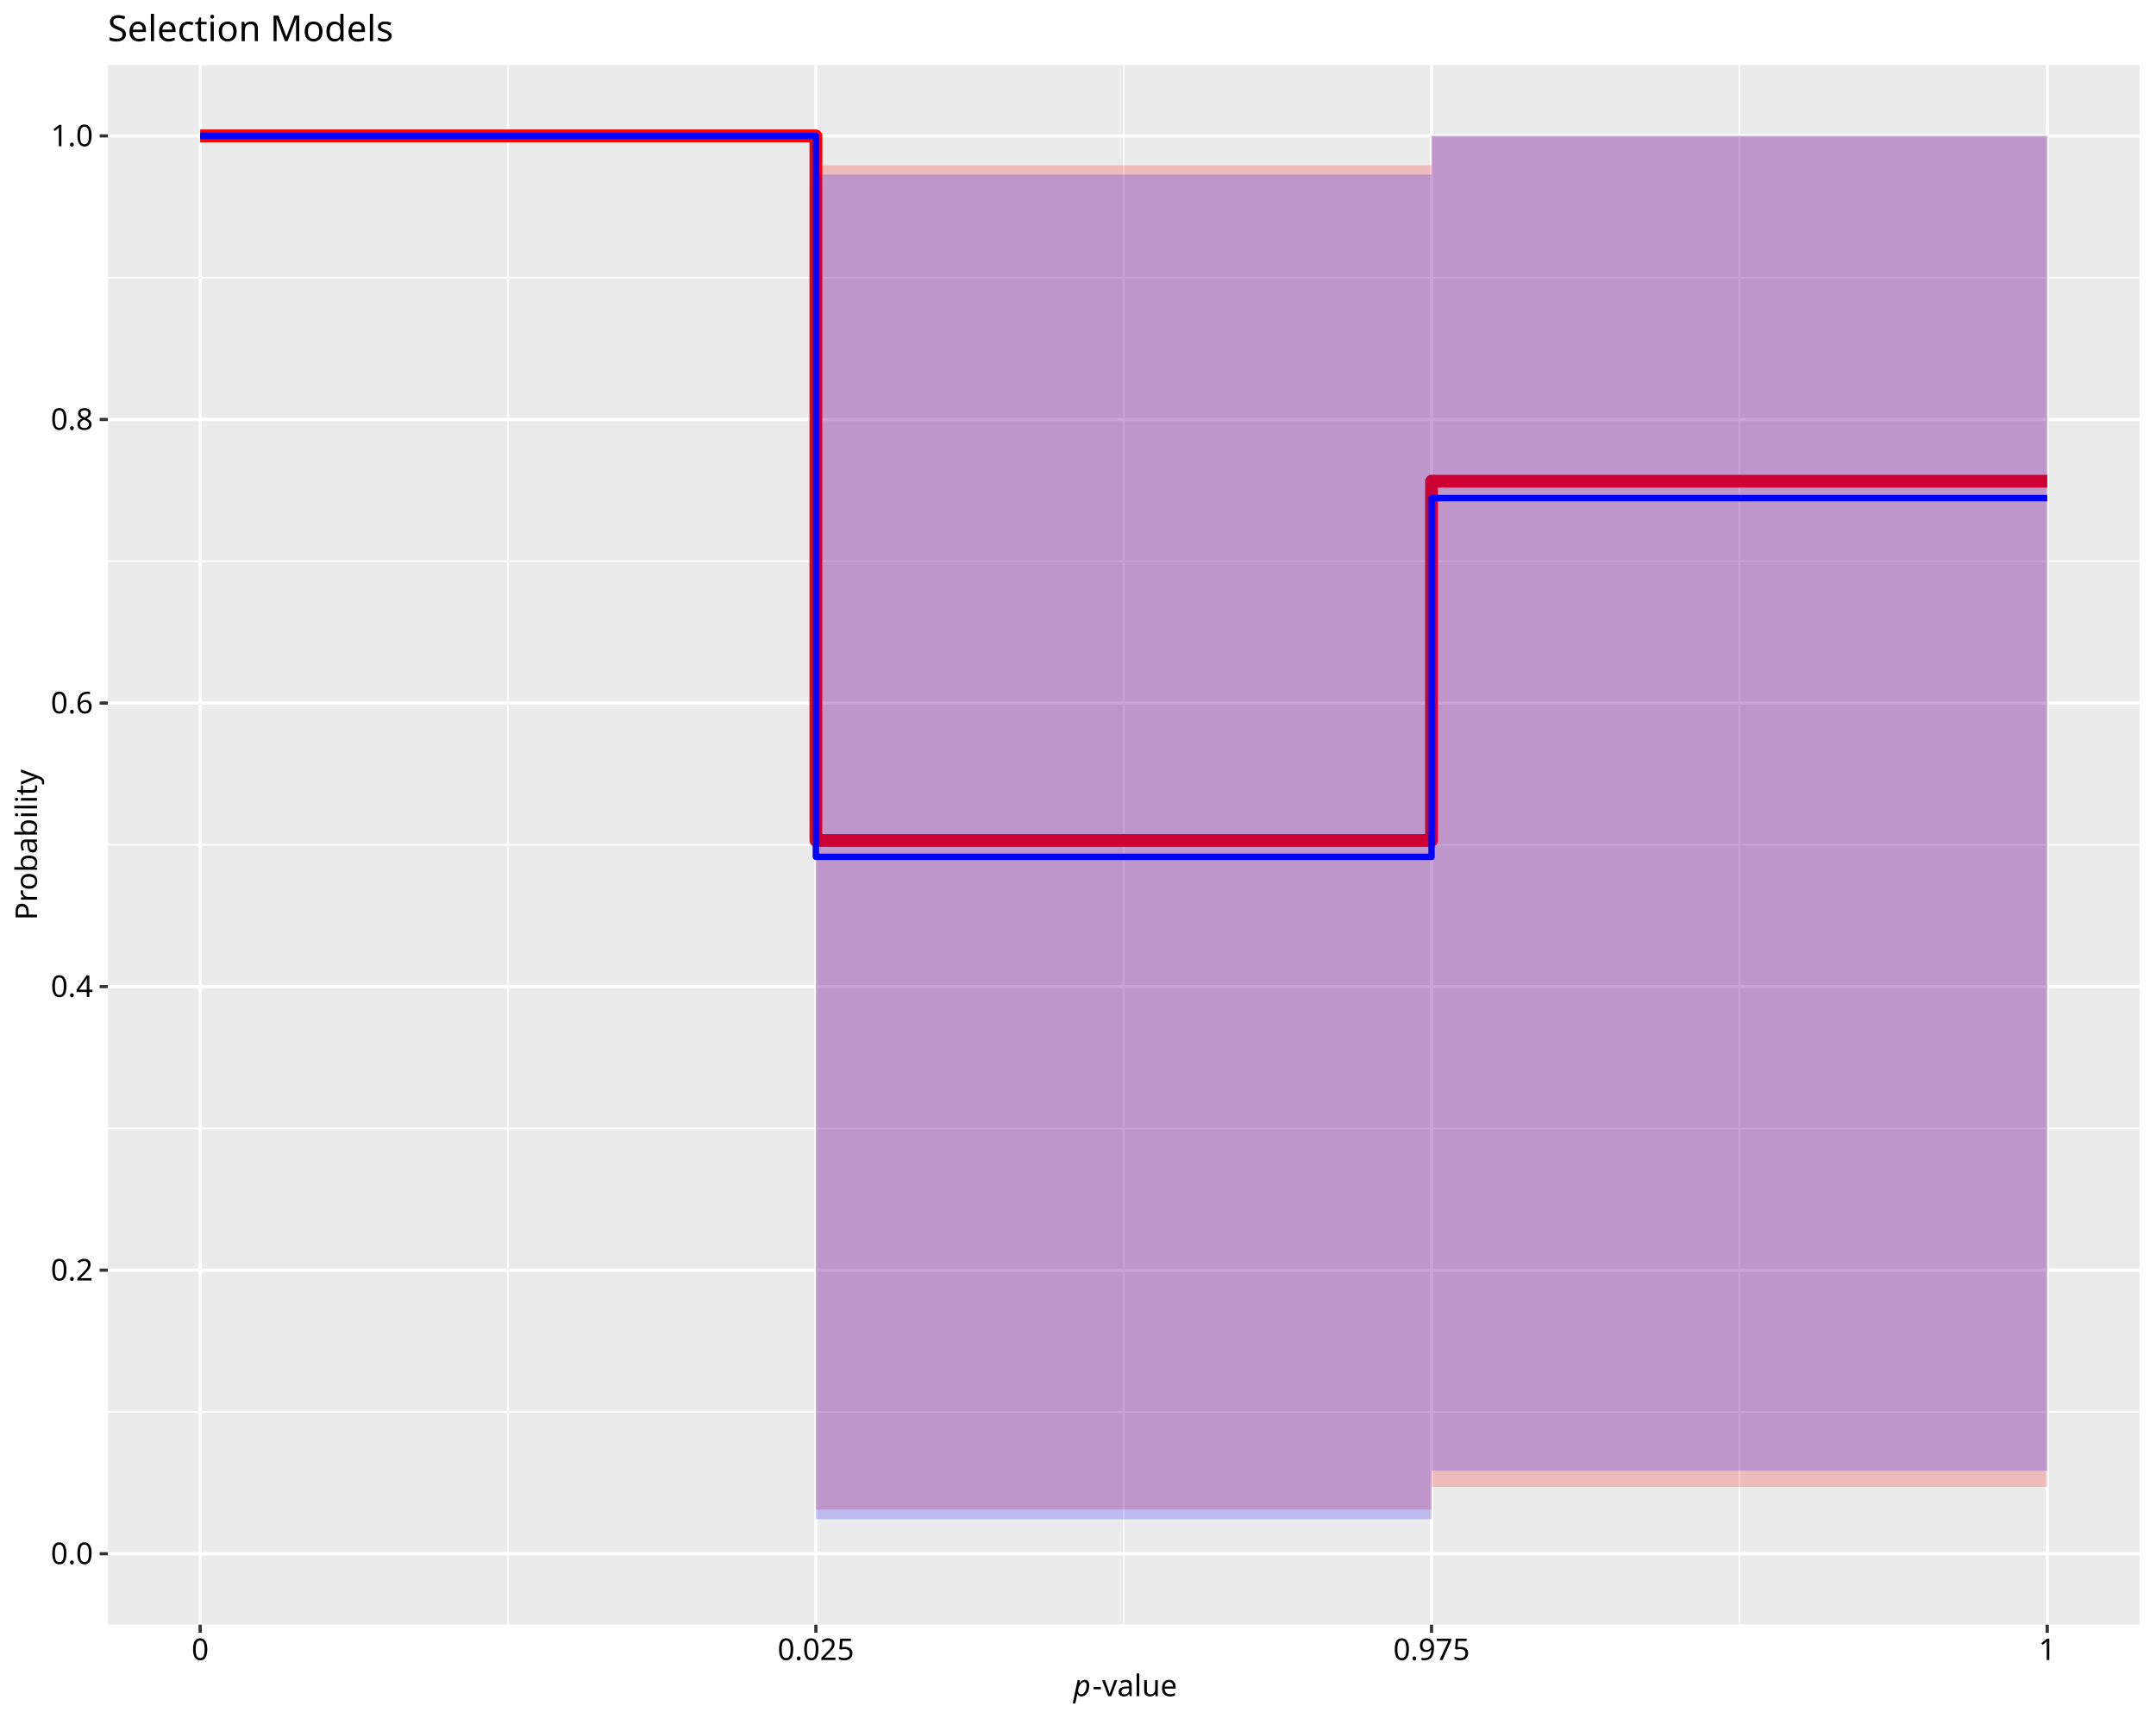
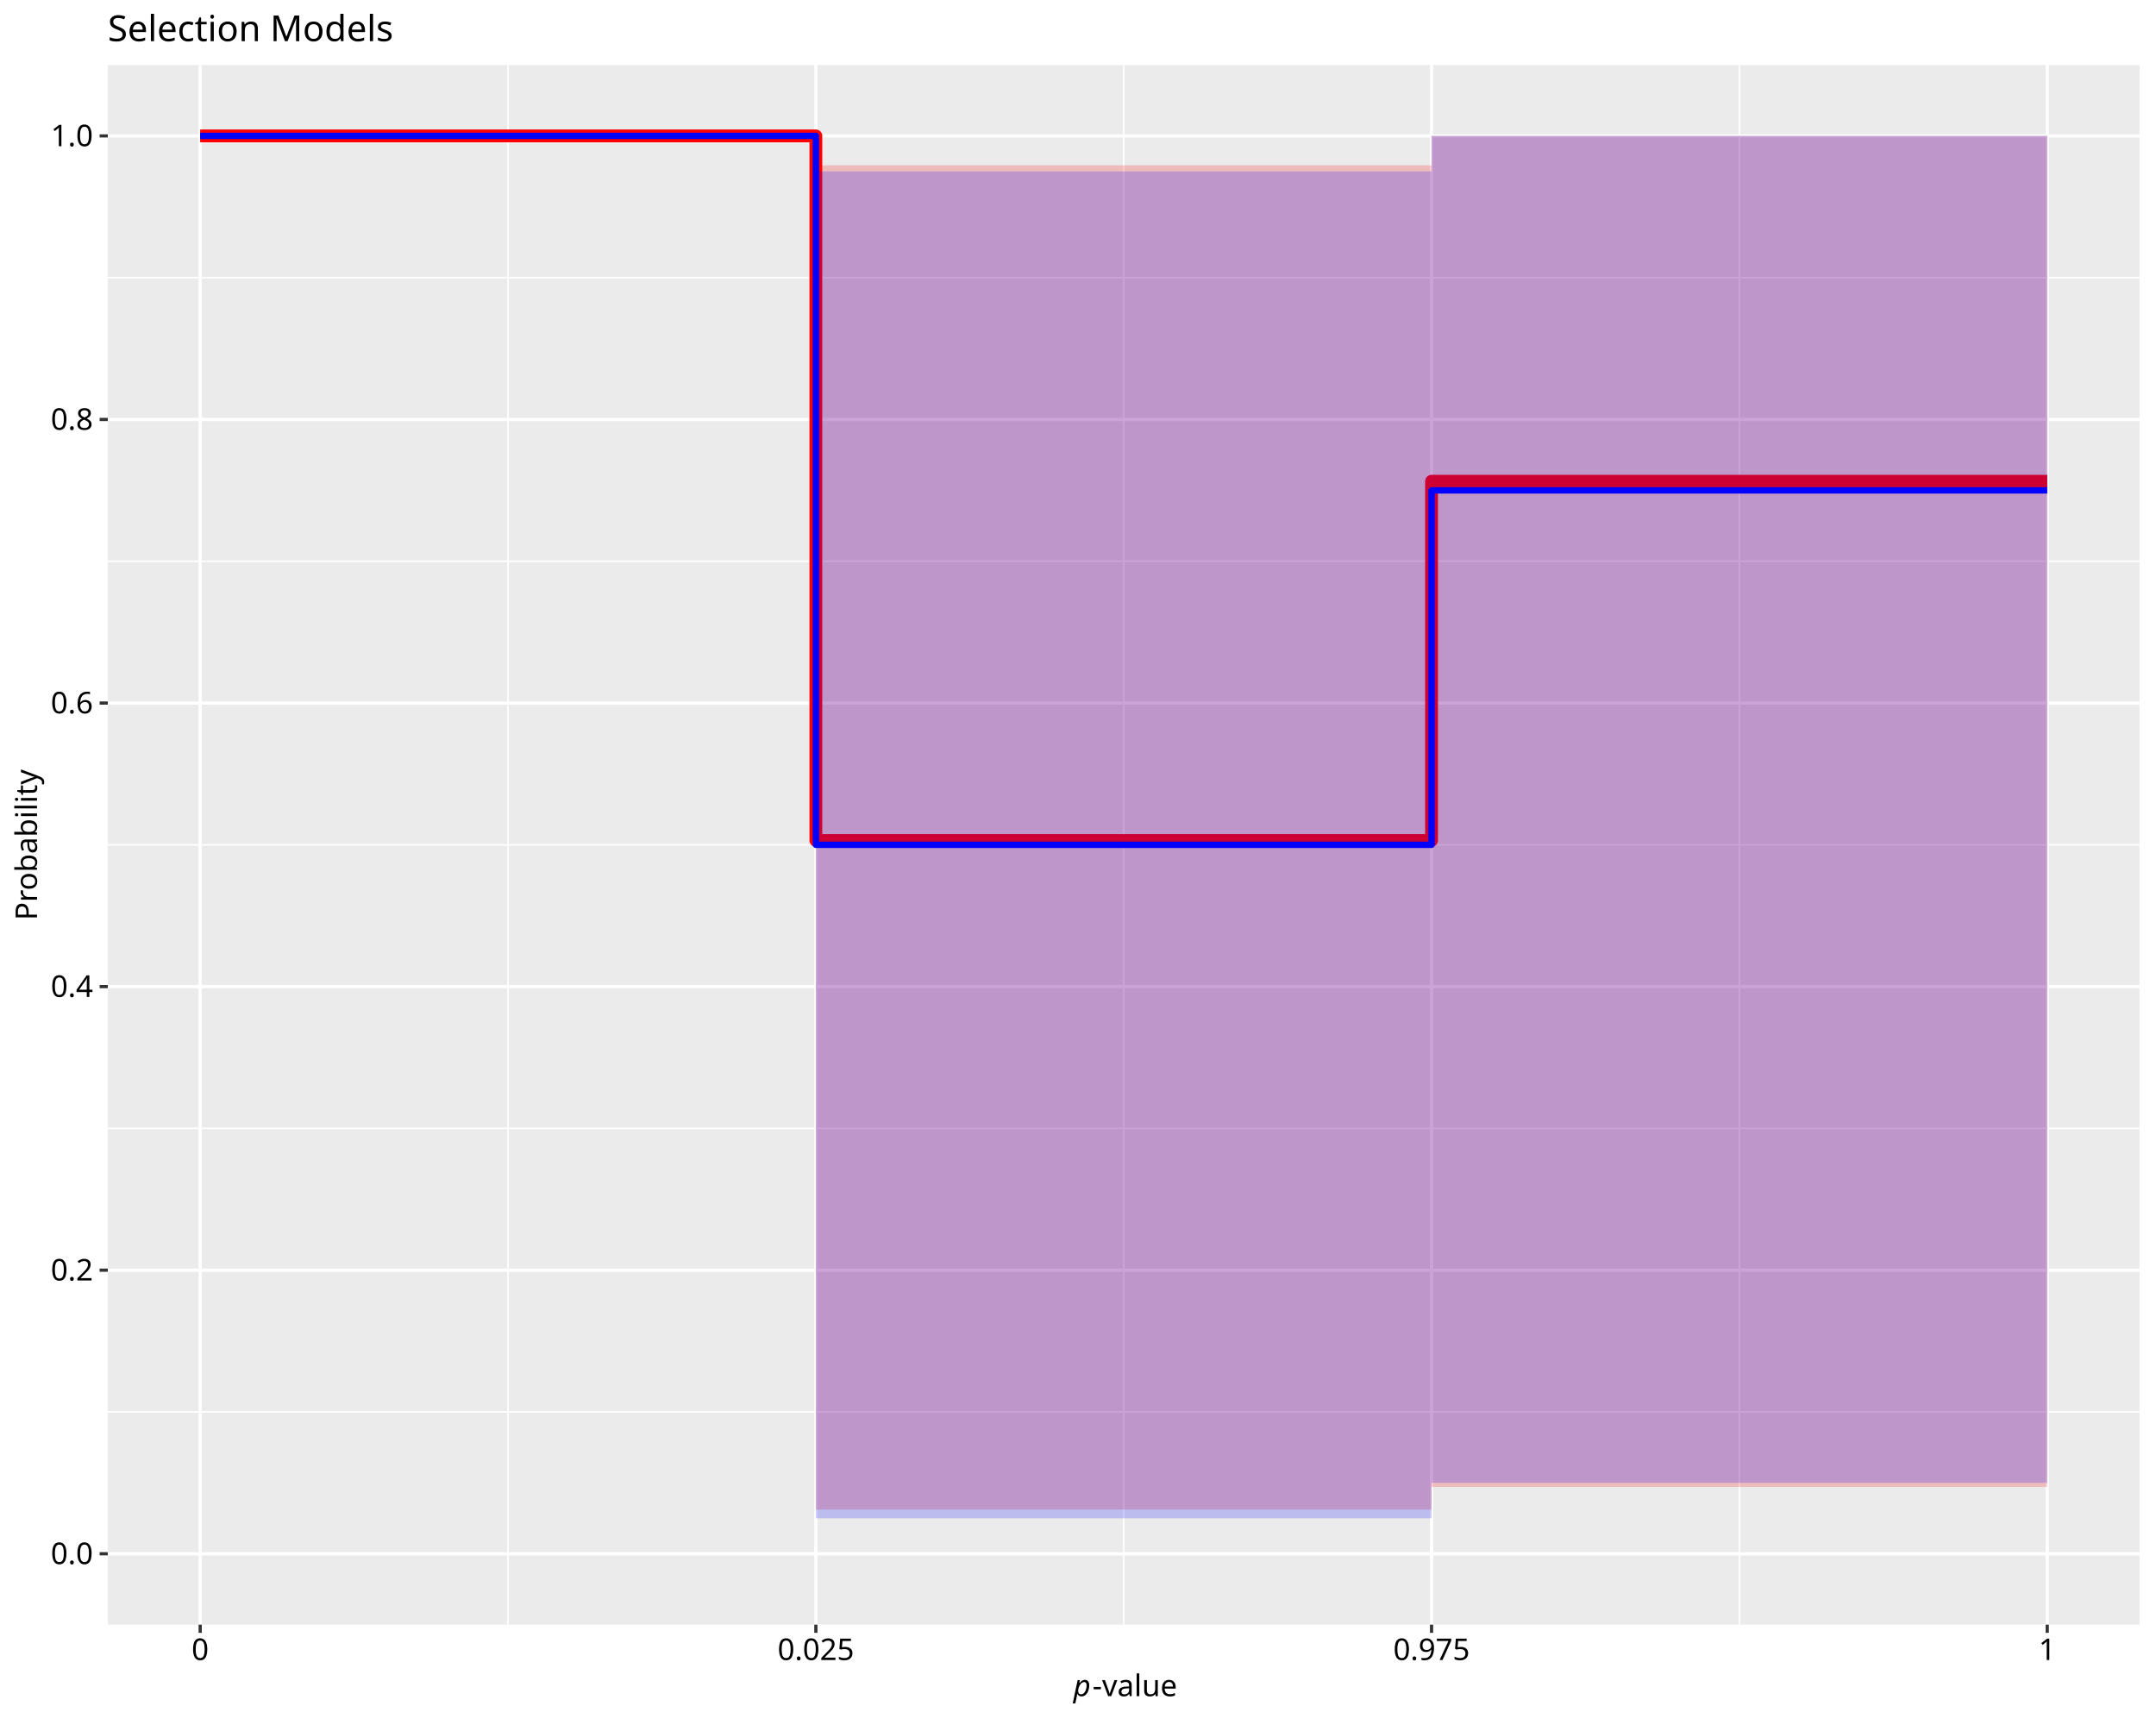
<svg xmlns="http://www.w3.org/2000/svg" class="svglite" data-engine-version="2.0" width="720.00pt" height="576.00pt" viewBox="0 0 720.00 576.00">
  <defs>
    <style type="text/css">
    .svglite line, .svglite polyline, .svglite polygon, .svglite path, .svglite rect, .svglite circle {
      fill: none;
      stroke: #000000;
      stroke-linecap: round;
      stroke-linejoin: round;
      stroke-miterlimit: 10.00;
    }
  </style>
  </defs>
  <rect width="100%" height="100%" style="stroke: none; fill: #FFFFFF;" />
  <defs>
    <clipPath id="cpMC4wMHw3MjAuMDB8MC4wMHw1NzYuMDA=">
      <rect x="0.00" y="0.00" width="720.00" height="576.00" />
    </clipPath>
  </defs>
  <g clip-path="url(#cpMC4wMHw3MjAuMDB8MC4wMHw1NzYuMDA=)">
    <rect x="0.00" y="0.00" width="720.00" height="576.00" style="stroke-width: 1.07; stroke: #FFFFFF; fill: #FFFFFF;" />
  </g>
  <defs>
    <clipPath id="cpMzYuMDF8NzE0LjUyfDIxLjcxfDU0Mi40OQ==">
      <rect x="36.01" y="21.71" width="678.51" height="520.78" />
    </clipPath>
  </defs>
  <g clip-path="url(#cpMzYuMDF8NzE0LjUyfDIxLjcxfDU0Mi40OQ==)">
    <rect x="36.01" y="21.71" width="678.51" height="520.78" style="stroke-width: 1.07; stroke: none; fill: #EBEBEB;" />
    <polyline points="36.01,471.48 714.52,471.48 " style="stroke-width: 0.53; stroke: #FFFFFF; stroke-linecap: butt;" />
    <polyline points="36.01,376.79 714.52,376.79 " style="stroke-width: 0.53; stroke: #FFFFFF; stroke-linecap: butt;" />
    <polyline points="36.01,282.10 714.52,282.10 " style="stroke-width: 0.53; stroke: #FFFFFF; stroke-linecap: butt;" />
    <polyline points="36.01,187.41 714.52,187.41 " style="stroke-width: 0.53; stroke: #FFFFFF; stroke-linecap: butt;" />
    <polyline points="36.01,92.72 714.52,92.72 " style="stroke-width: 0.53; stroke: #FFFFFF; stroke-linecap: butt;" />
    <polyline points="169.66,542.49 169.66,21.71 " style="stroke-width: 0.53; stroke: #FFFFFF; stroke-linecap: butt;" />
    <polyline points="375.27,542.49 375.27,21.71 " style="stroke-width: 0.53; stroke: #FFFFFF; stroke-linecap: butt;" />
    <polyline points="580.87,542.49 580.87,21.71 " style="stroke-width: 0.53; stroke: #FFFFFF; stroke-linecap: butt;" />
    <polyline points="36.01,518.82 714.52,518.82 " style="stroke-width: 1.07; stroke: #FFFFFF; stroke-linecap: butt;" />
    <polyline points="36.01,424.13 714.52,424.13 " style="stroke-width: 1.07; stroke: #FFFFFF; stroke-linecap: butt;" />
    <polyline points="36.01,329.44 714.52,329.44 " style="stroke-width: 1.07; stroke: #FFFFFF; stroke-linecap: butt;" />
    <polyline points="36.01,234.76 714.52,234.76 " style="stroke-width: 1.07; stroke: #FFFFFF; stroke-linecap: butt;" />
    <polyline points="36.01,140.07 714.52,140.07 " style="stroke-width: 1.07; stroke: #FFFFFF; stroke-linecap: butt;" />
    <polyline points="36.01,45.38 714.52,45.38 " style="stroke-width: 1.07; stroke: #FFFFFF; stroke-linecap: butt;" />
    <polyline points="66.85,542.49 66.85,21.71 " style="stroke-width: 1.07; stroke: #FFFFFF; stroke-linecap: butt;" />
    <polyline points="272.46,542.49 272.46,21.71 " style="stroke-width: 1.07; stroke: #FFFFFF; stroke-linecap: butt;" />
    <polyline points="478.07,542.49 478.07,21.71 " style="stroke-width: 1.07; stroke: #FFFFFF; stroke-linecap: butt;" />
    <polyline points="683.68,542.49 683.68,21.71 " style="stroke-width: 1.07; stroke: #FFFFFF; stroke-linecap: butt;" />
    <polygon points="66.85,45.38 272.46,45.38 272.46,504.07 478.07,504.07 478.07,496.51 683.68,496.51 683.68,45.38 478.07,45.38 478.07,55.20 272.46,55.20 272.46,45.38 66.85,45.38 " style="stroke-width: 1.07; stroke: none; stroke-linecap: butt; fill: #FF0000; fill-opacity: 0.20;" />
    <polyline points="66.85,45.38 272.46,45.38 272.46,280.65 478.07,280.65 478.07,160.68 683.68,160.68 " style="stroke-width: 4.27; stroke: #FF0000; stroke-linecap: butt;" />
-     <polygon points="66.85,45.38 272.46,45.38 272.46,507.30 478.07,507.30 478.07,491.08 683.68,491.08 683.68,45.38 478.07,45.38 478.07,58.29 272.46,58.29 272.46,45.38 66.85,45.38 " style="stroke-width: 1.07; stroke: none; stroke-linecap: butt; fill: #0000FF; fill-opacity: 0.20;" />
-     <polyline points="66.85,45.38 272.46,45.38 272.46,286.11 478.07,286.11 478.07,166.32 683.68,166.32 " style="stroke-width: 2.13; stroke: #0000FF; stroke-linecap: butt;" />
+     <polygon points="66.85,45.38 272.46,45.38 272.46,506.98 478.07,506.98 478.07,495.15 683.68,495.15 683.68,45.38 478.07,45.38 478.07,57.22 272.46,57.22 272.46,45.38 66.85,45.38 " style="stroke-width: 1.07; stroke: none; stroke-linecap: butt; fill: #0000FF; fill-opacity: 0.20;" />
+     <polyline points="66.85,45.38 272.46,45.38 272.46,282.10 478.07,282.10 478.07,163.74 683.68,163.74 " style="stroke-width: 2.13; stroke: #0000FF; stroke-linecap: butt;" />
  </g>
  <g clip-path="url(#cpMC4wMHw3MjAuMDB8MC4wMHw1NzYuMDA=)">
    <text x="31.08" y="522.26" text-anchor="end" style="font-size: 10.00px; font-family: sans;" textLength="13.90px" lengthAdjust="spacingAndGlyphs">0.0</text>
    <text x="31.08" y="427.57" text-anchor="end" style="font-size: 10.00px; font-family: sans;" textLength="13.90px" lengthAdjust="spacingAndGlyphs">0.2</text>
    <text x="31.08" y="332.88" text-anchor="end" style="font-size: 10.00px; font-family: sans;" textLength="13.90px" lengthAdjust="spacingAndGlyphs">0.4</text>
    <text x="31.08" y="238.20" text-anchor="end" style="font-size: 10.00px; font-family: sans;" textLength="13.90px" lengthAdjust="spacingAndGlyphs">0.6</text>
    <text x="31.08" y="143.51" text-anchor="end" style="font-size: 10.00px; font-family: sans;" textLength="13.90px" lengthAdjust="spacingAndGlyphs">0.8</text>
    <text x="31.08" y="48.82" text-anchor="end" style="font-size: 10.00px; font-family: sans;" textLength="13.90px" lengthAdjust="spacingAndGlyphs">1.0</text>
    <polyline points="33.27,518.82 36.01,518.82 " style="stroke-width: 1.07; stroke: #333333; stroke-linecap: butt;" />
    <polyline points="33.27,424.13 36.01,424.13 " style="stroke-width: 1.07; stroke: #333333; stroke-linecap: butt;" />
    <polyline points="33.27,329.44 36.01,329.44 " style="stroke-width: 1.07; stroke: #333333; stroke-linecap: butt;" />
    <polyline points="33.27,234.76 36.01,234.76 " style="stroke-width: 1.07; stroke: #333333; stroke-linecap: butt;" />
    <polyline points="33.27,140.07 36.01,140.07 " style="stroke-width: 1.07; stroke: #333333; stroke-linecap: butt;" />
    <polyline points="33.27,45.38 36.01,45.38 " style="stroke-width: 1.07; stroke: #333333; stroke-linecap: butt;" />
    <polyline points="66.85,545.23 66.85,542.49 " style="stroke-width: 1.07; stroke: #333333; stroke-linecap: butt;" />
    <polyline points="272.46,545.23 272.46,542.49 " style="stroke-width: 1.07; stroke: #333333; stroke-linecap: butt;" />
    <polyline points="478.07,545.23 478.07,542.49 " style="stroke-width: 1.07; stroke: #333333; stroke-linecap: butt;" />
    <polyline points="683.68,545.23 683.68,542.49 " style="stroke-width: 1.07; stroke: #333333; stroke-linecap: butt;" />
    <text x="66.85" y="554.30" text-anchor="middle" style="font-size: 10.00px; font-family: sans;" textLength="5.56px" lengthAdjust="spacingAndGlyphs">0</text>
    <text x="272.46" y="554.30" text-anchor="middle" style="font-size: 10.00px; font-family: sans;" textLength="25.03px" lengthAdjust="spacingAndGlyphs">0.025</text>
    <text x="478.07" y="554.30" text-anchor="middle" style="font-size: 10.00px; font-family: sans;" textLength="25.03px" lengthAdjust="spacingAndGlyphs">0.975</text>
    <text x="683.68" y="554.30" text-anchor="middle" style="font-size: 10.00px; font-family: sans;" textLength="5.56px" lengthAdjust="spacingAndGlyphs">1</text>
    <text x="358.46" y="566.37" style="font-size: 10.00px; font-style: italic; font-family: sans;" textLength="5.56px" lengthAdjust="spacingAndGlyphs">p</text>
    <text x="364.83" y="566.37" style="font-size: 10.00px; font-family: sans;" textLength="27.24px" lengthAdjust="spacingAndGlyphs">-value</text>
    <text transform="translate(12.36,282.10) rotate(-90)" text-anchor="middle" style="font-size: 10.00px; font-family: sans;" textLength="46.69px" lengthAdjust="spacingAndGlyphs">Probability</text>
    <text x="36.01" y="13.74" style="font-size: 12.00px; font-family: sans;" textLength="91.40px" lengthAdjust="spacingAndGlyphs">Selection Models</text>
  </g>
</svg>
